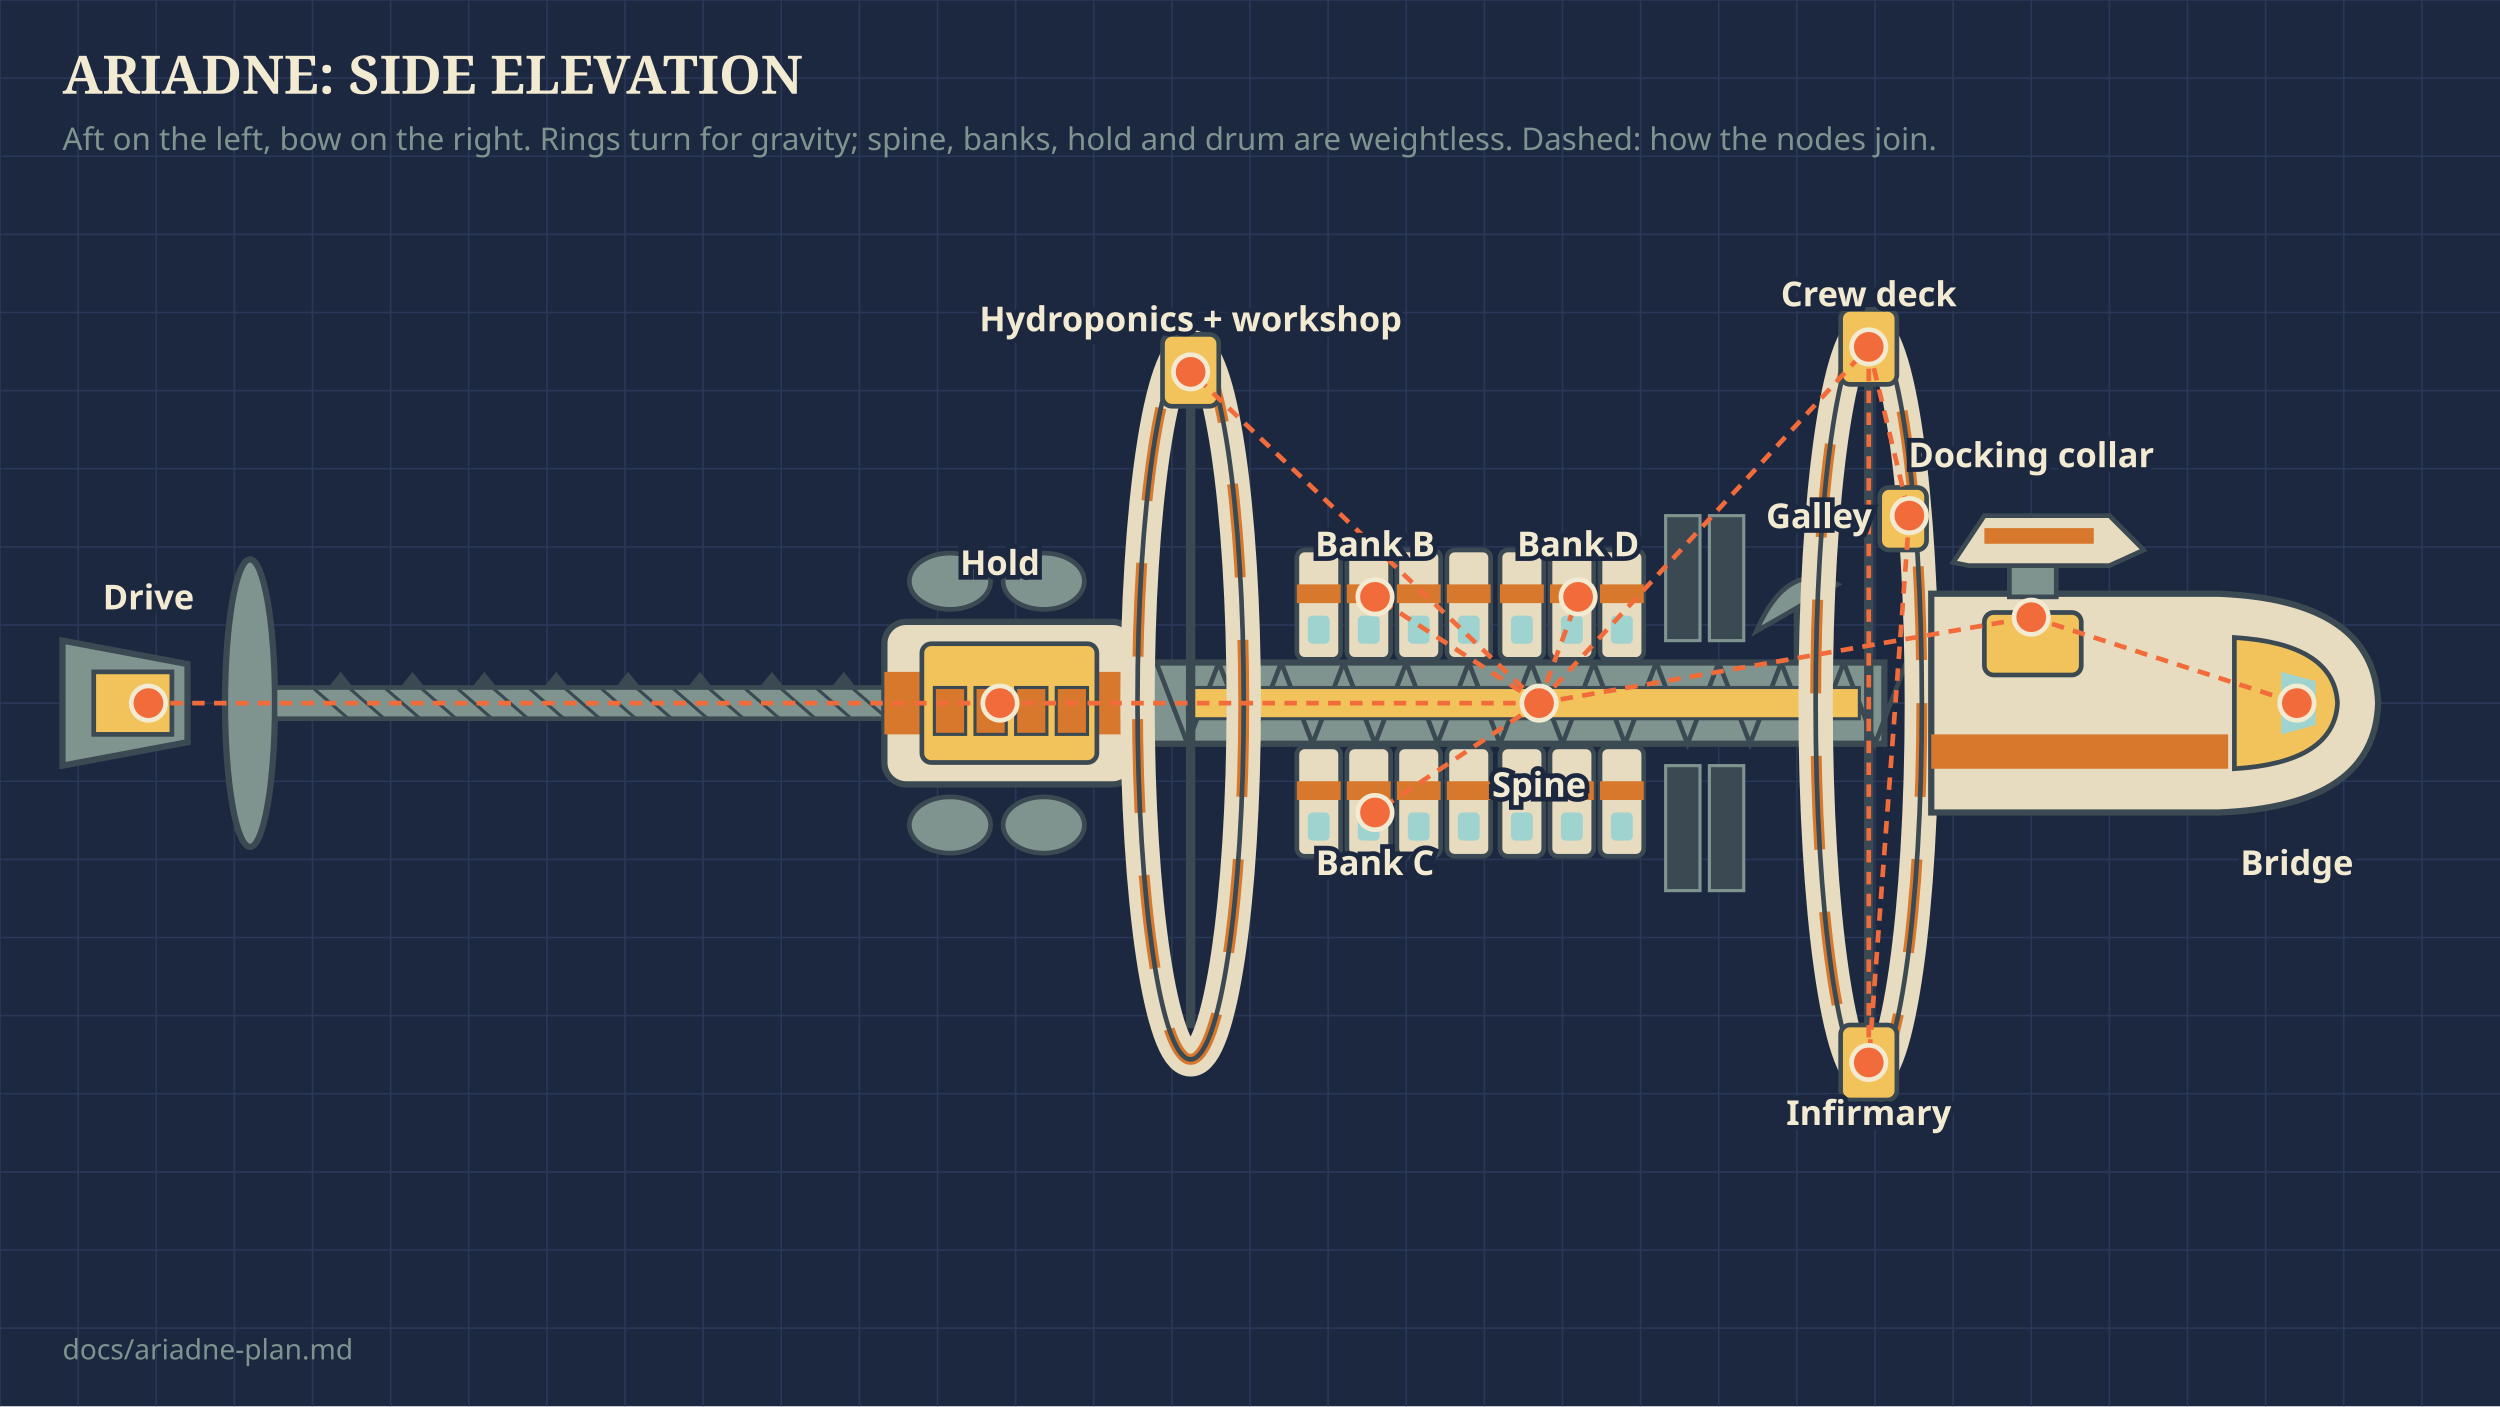
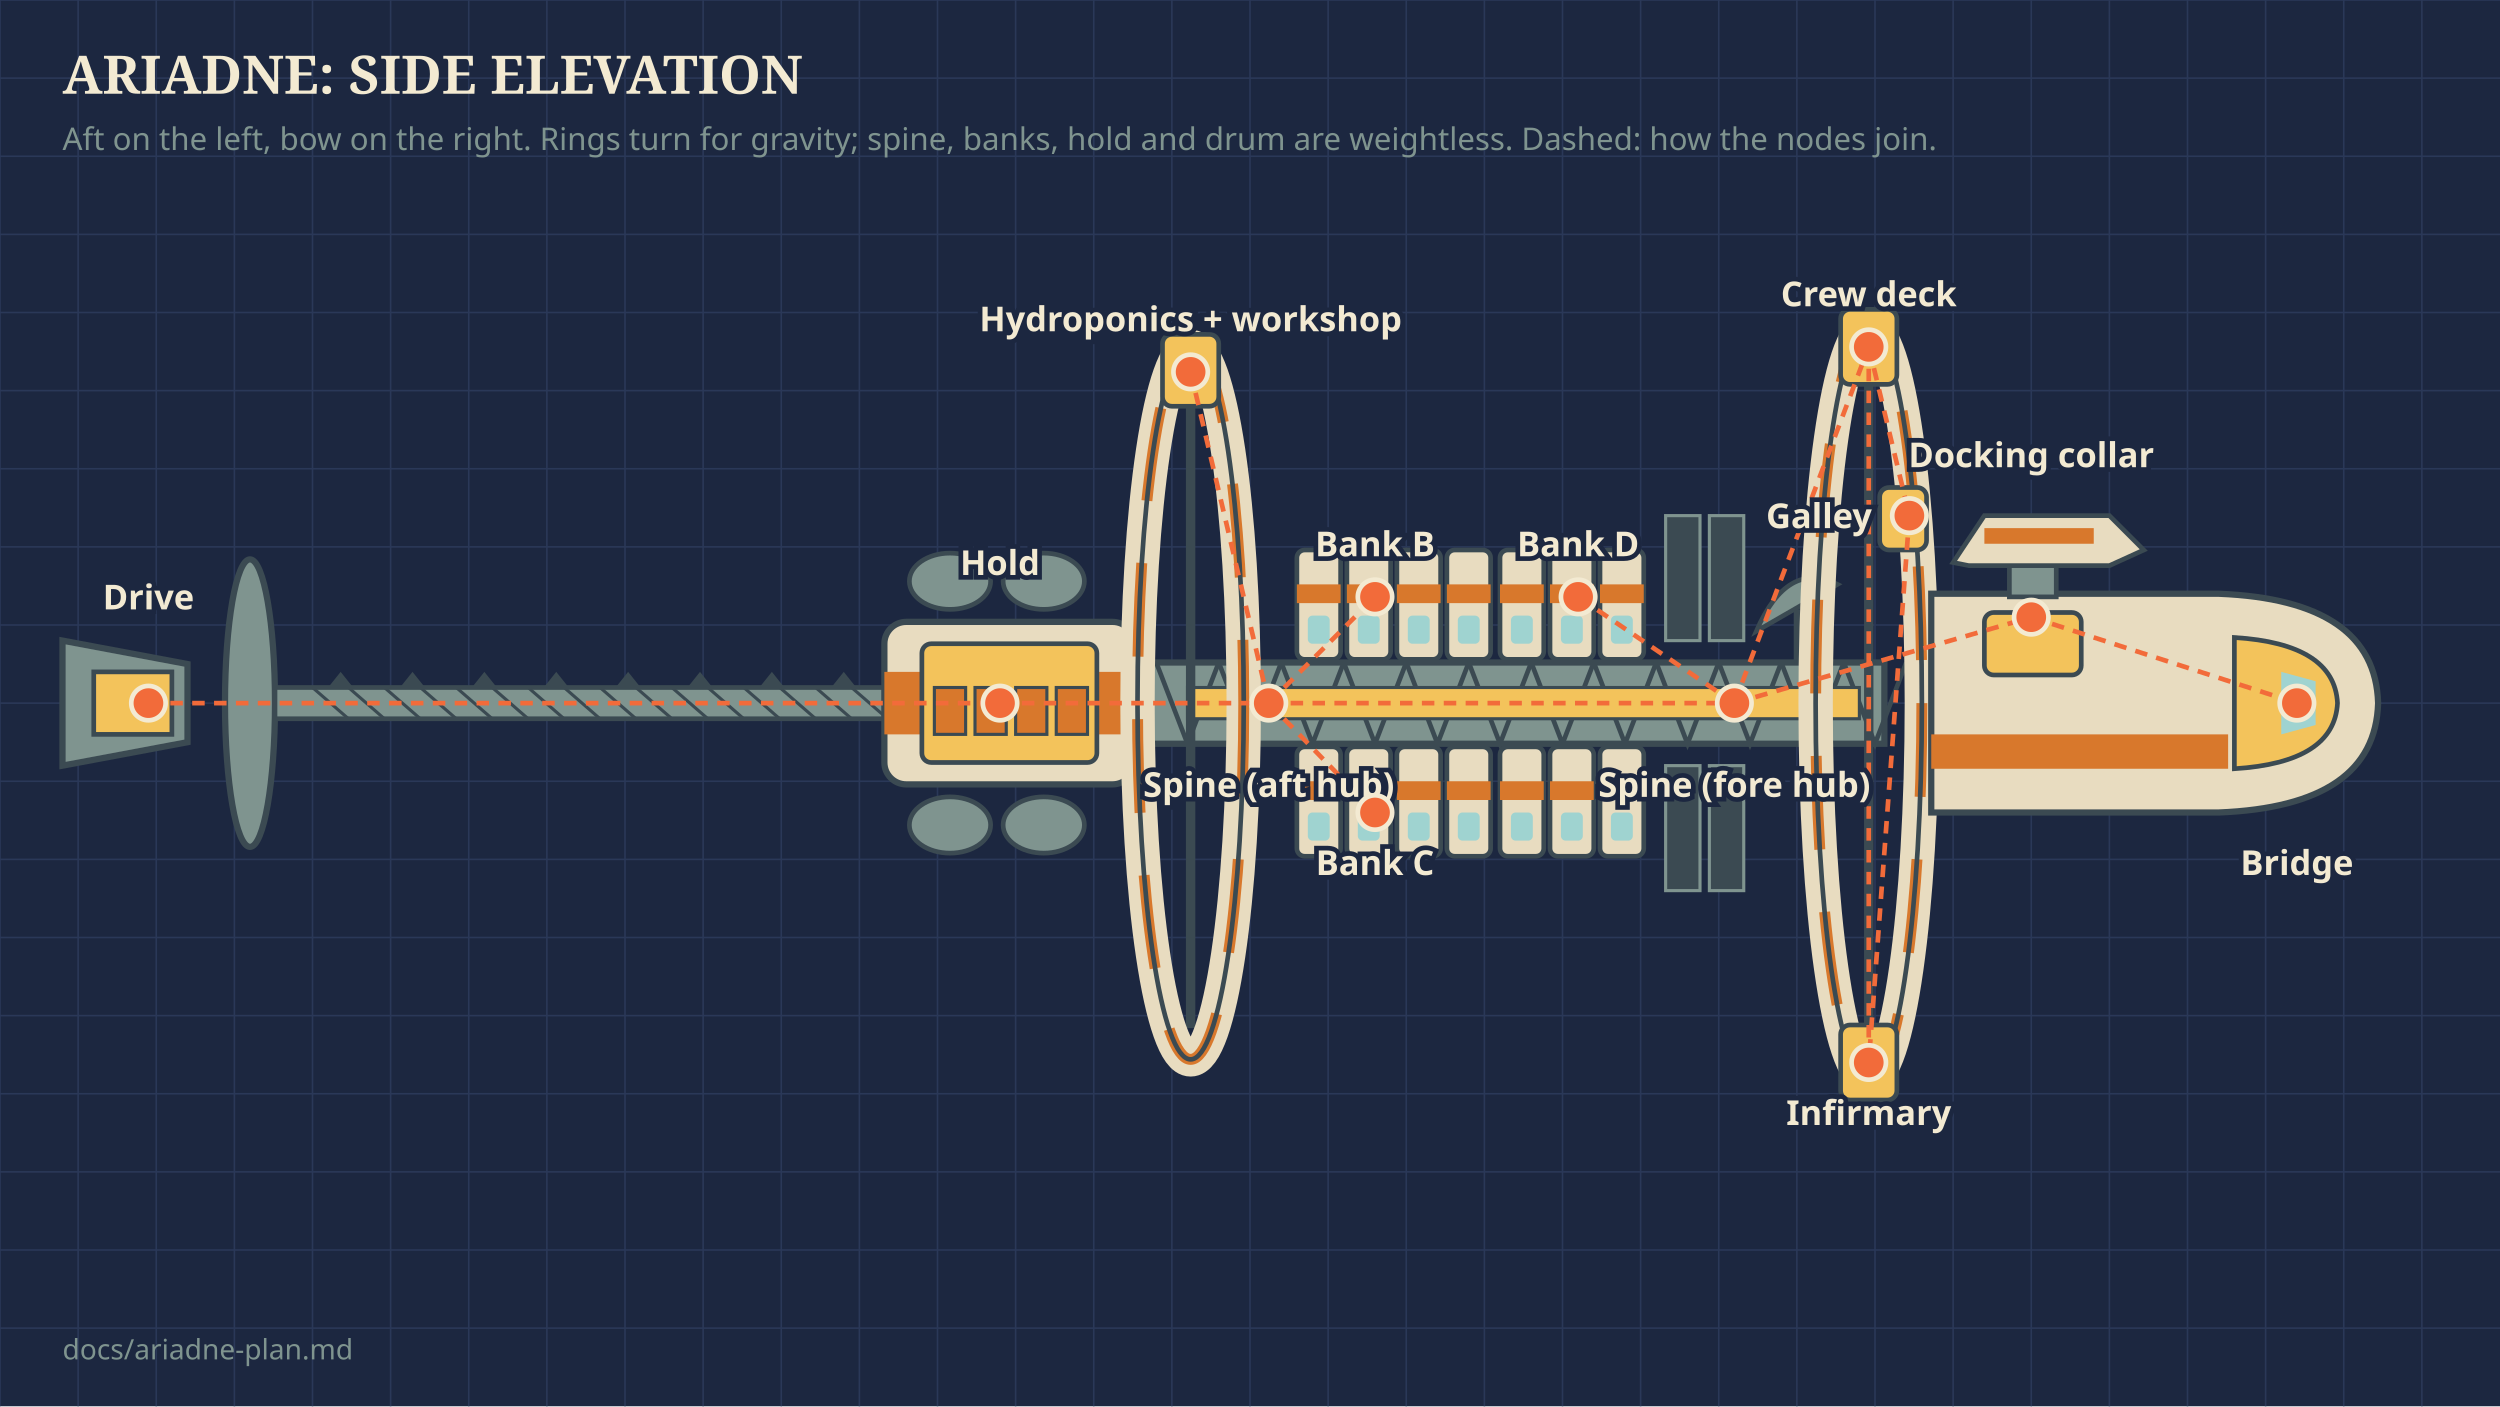
<svg xmlns="http://www.w3.org/2000/svg" viewBox="0 0 1600 900" width="1600" height="900">
  <rect width="1600" height="900" fill="#1c2740" />
  <line x1="0" y1="0" x2="0" y2="900" stroke="#2a3858" stroke-width="1" />
  <line x1="50" y1="0" x2="50" y2="900" stroke="#2a3858" stroke-width="1" />
  <line x1="100" y1="0" x2="100" y2="900" stroke="#2a3858" stroke-width="1" />
  <line x1="150" y1="0" x2="150" y2="900" stroke="#2a3858" stroke-width="1" />
  <line x1="200" y1="0" x2="200" y2="900" stroke="#2a3858" stroke-width="1" />
  <line x1="250" y1="0" x2="250" y2="900" stroke="#2a3858" stroke-width="1" />
  <line x1="300" y1="0" x2="300" y2="900" stroke="#2a3858" stroke-width="1" />
  <line x1="350" y1="0" x2="350" y2="900" stroke="#2a3858" stroke-width="1" />
  <line x1="400" y1="0" x2="400" y2="900" stroke="#2a3858" stroke-width="1" />
  <line x1="450" y1="0" x2="450" y2="900" stroke="#2a3858" stroke-width="1" />
  <line x1="500" y1="0" x2="500" y2="900" stroke="#2a3858" stroke-width="1" />
  <line x1="550" y1="0" x2="550" y2="900" stroke="#2a3858" stroke-width="1" />
  <line x1="600" y1="0" x2="600" y2="900" stroke="#2a3858" stroke-width="1" />
  <line x1="650" y1="0" x2="650" y2="900" stroke="#2a3858" stroke-width="1" />
  <line x1="700" y1="0" x2="700" y2="900" stroke="#2a3858" stroke-width="1" />
  <line x1="750" y1="0" x2="750" y2="900" stroke="#2a3858" stroke-width="1" />
  <line x1="800" y1="0" x2="800" y2="900" stroke="#2a3858" stroke-width="1" />
  <line x1="850" y1="0" x2="850" y2="900" stroke="#2a3858" stroke-width="1" />
  <line x1="900" y1="0" x2="900" y2="900" stroke="#2a3858" stroke-width="1" />
  <line x1="950" y1="0" x2="950" y2="900" stroke="#2a3858" stroke-width="1" />
  <line x1="1000" y1="0" x2="1000" y2="900" stroke="#2a3858" stroke-width="1" />
  <line x1="1050" y1="0" x2="1050" y2="900" stroke="#2a3858" stroke-width="1" />
  <line x1="1100" y1="0" x2="1100" y2="900" stroke="#2a3858" stroke-width="1" />
  <line x1="1150" y1="0" x2="1150" y2="900" stroke="#2a3858" stroke-width="1" />
  <line x1="1200" y1="0" x2="1200" y2="900" stroke="#2a3858" stroke-width="1" />
  <line x1="1250" y1="0" x2="1250" y2="900" stroke="#2a3858" stroke-width="1" />
  <line x1="1300" y1="0" x2="1300" y2="900" stroke="#2a3858" stroke-width="1" />
  <line x1="1350" y1="0" x2="1350" y2="900" stroke="#2a3858" stroke-width="1" />
  <line x1="1400" y1="0" x2="1400" y2="900" stroke="#2a3858" stroke-width="1" />
  <line x1="1450" y1="0" x2="1450" y2="900" stroke="#2a3858" stroke-width="1" />
  <line x1="1500" y1="0" x2="1500" y2="900" stroke="#2a3858" stroke-width="1" />
  <line x1="1550" y1="0" x2="1550" y2="900" stroke="#2a3858" stroke-width="1" />
  <line x1="0" y1="0" x2="1600" y2="0" stroke="#2a3858" stroke-width="1" />
  <line x1="0" y1="50" x2="1600" y2="50" stroke="#2a3858" stroke-width="1" />
  <line x1="0" y1="100" x2="1600" y2="100" stroke="#2a3858" stroke-width="1" />
  <line x1="0" y1="150" x2="1600" y2="150" stroke="#2a3858" stroke-width="1" />
  <line x1="0" y1="200" x2="1600" y2="200" stroke="#2a3858" stroke-width="1" />
  <line x1="0" y1="250" x2="1600" y2="250" stroke="#2a3858" stroke-width="1" />
  <line x1="0" y1="300" x2="1600" y2="300" stroke="#2a3858" stroke-width="1" />
  <line x1="0" y1="350" x2="1600" y2="350" stroke="#2a3858" stroke-width="1" />
  <line x1="0" y1="400" x2="1600" y2="400" stroke="#2a3858" stroke-width="1" />
  <line x1="0" y1="450" x2="1600" y2="450" stroke="#2a3858" stroke-width="1" />
  <line x1="0" y1="500" x2="1600" y2="500" stroke="#2a3858" stroke-width="1" />
  <line x1="0" y1="550" x2="1600" y2="550" stroke="#2a3858" stroke-width="1" />
  <line x1="0" y1="600" x2="1600" y2="600" stroke="#2a3858" stroke-width="1" />
  <line x1="0" y1="650" x2="1600" y2="650" stroke="#2a3858" stroke-width="1" />
  <line x1="0" y1="700" x2="1600" y2="700" stroke="#2a3858" stroke-width="1" />
  <line x1="0" y1="750" x2="1600" y2="750" stroke="#2a3858" stroke-width="1" />
  <line x1="0" y1="800" x2="1600" y2="800" stroke="#2a3858" stroke-width="1" />
  <line x1="0" y1="850" x2="1600" y2="850" stroke="#2a3858" stroke-width="1" />
  <path d="M40 410 L120 425 L120 475 L40 490 Z" fill="#7f948f" stroke="#3b4a52" stroke-width="4" />
  <rect x="60" y="430" width="50" height="40" fill="#f3c35b" stroke="#3b4a52" stroke-width="3" />
  <ellipse cx="160" cy="450" rx="16" ry="92" fill="#7f948f" stroke="#3b4a52" stroke-width="4" />
  <rect x="176" y="440" width="390" height="20" fill="#7f948f" stroke="#3b4a52" stroke-width="3" />
  <path d="M200 440 L223 460 M223 440 L246 460" stroke="#3b4a52" stroke-width="2" />
  <path d="M210 440 l8 -10 l8 10" fill="#3b4a52" />
  <path d="M246 440 L269 460 M269 440 L292 460" stroke="#3b4a52" stroke-width="2" />
  <path d="M256 440 l8 -10 l8 10" fill="#3b4a52" />
  <path d="M292 440 L315 460 M315 440 L338 460" stroke="#3b4a52" stroke-width="2" />
  <path d="M302 440 l8 -10 l8 10" fill="#3b4a52" />
  <path d="M338 440 L361 460 M361 440 L384 460" stroke="#3b4a52" stroke-width="2" />
  <path d="M348 440 l8 -10 l8 10" fill="#3b4a52" />
  <path d="M384 440 L407 460 M407 440 L430 460" stroke="#3b4a52" stroke-width="2" />
  <path d="M394 440 l8 -10 l8 10" fill="#3b4a52" />
  <path d="M430 440 L453 460 M453 440 L476 460" stroke="#3b4a52" stroke-width="2" />
  <path d="M440 440 l8 -10 l8 10" fill="#3b4a52" />
  <path d="M476 440 L499 460 M499 440 L522 460" stroke="#3b4a52" stroke-width="2" />
  <path d="M486 440 l8 -10 l8 10" fill="#3b4a52" />
  <path d="M522 440 L545 460 M545 440 L568 460" stroke="#3b4a52" stroke-width="2" />
  <path d="M532 440 l8 -10 l8 10" fill="#3b4a52" />
  <rect x="566" y="398" width="160" height="104" rx="14" fill="#e8dcc0" stroke="#3b4a52" stroke-width="4" />
  <rect x="566" y="430" width="160" height="40" fill="#d8782c" />
  <rect x="590" y="412" width="112" height="76" rx="6" fill="#f3c35b" stroke="#3b4a52" stroke-width="3" />
  <rect x="598" y="440" width="20" height="30" fill="#d8782c" stroke="#3b4a52" stroke-width="2" />
  <rect x="624" y="440" width="20" height="30" fill="#d8782c" stroke="#3b4a52" stroke-width="2" />
  <rect x="650" y="440" width="20" height="30" fill="#d8782c" stroke="#3b4a52" stroke-width="2" />
  <rect x="676" y="440" width="20" height="30" fill="#d8782c" stroke="#3b4a52" stroke-width="2" />
  <ellipse cx="608" cy="372" rx="26" ry="18" fill="#7f948f" stroke="#3b4a52" stroke-width="3" />
  <ellipse cx="668" cy="372" rx="26" ry="18" fill="#7f948f" stroke="#3b4a52" stroke-width="3" />
  <ellipse cx="608" cy="528" rx="26" ry="18" fill="#7f948f" stroke="#3b4a52" stroke-width="3" />
  <ellipse cx="668" cy="528" rx="26" ry="18" fill="#7f948f" stroke="#3b4a52" stroke-width="3" />
  <rect x="726" y="424" width="480" height="52" fill="#7f948f" stroke="#3b4a52" stroke-width="4" />
  <path d="M740 424 L760 476 L780 424" stroke="#3b4a52" stroke-width="3" fill="none" />
  <path d="M780 424 L800 476 L820 424" stroke="#3b4a52" stroke-width="3" fill="none" />
  <path d="M820 424 L840 476 L860 424" stroke="#3b4a52" stroke-width="3" fill="none" />
  <path d="M860 424 L880 476 L900 424" stroke="#3b4a52" stroke-width="3" fill="none" />
  <path d="M900 424 L920 476 L940 424" stroke="#3b4a52" stroke-width="3" fill="none" />
  <path d="M940 424 L960 476 L980 424" stroke="#3b4a52" stroke-width="3" fill="none" />
  <path d="M980 424 L1000 476 L1020 424" stroke="#3b4a52" stroke-width="3" fill="none" />
  <path d="M1020 424 L1040 476 L1060 424" stroke="#3b4a52" stroke-width="3" fill="none" />
  <path d="M1060 424 L1080 476 L1100 424" stroke="#3b4a52" stroke-width="3" fill="none" />
  <path d="M1100 424 L1120 476 L1140 424" stroke="#3b4a52" stroke-width="3" fill="none" />
  <path d="M1140 424 L1160 476 L1180 424" stroke="#3b4a52" stroke-width="3" fill="none" />
  <path d="M1180 424 L1200 476 L1220 424" stroke="#3b4a52" stroke-width="3" fill="none" />
  <rect x="760" y="440" width="430" height="20" fill="#f3c35b" stroke="#3b4a52" stroke-width="2" />
  <rect x="830" y="352" width="28" height="70" rx="5" fill="#e8dcc0" stroke="#3b4a52" stroke-width="3" />
  <rect x="830" y="374" width="28" height="12" fill="#d8782c" />
  <rect x="837" y="394" width="14" height="18" rx="3" fill="#9fd3d0" />
  <rect x="862" y="352" width="28" height="70" rx="5" fill="#e8dcc0" stroke="#3b4a52" stroke-width="3" />
  <rect x="862" y="374" width="28" height="12" fill="#d8782c" />
  <rect x="869" y="394" width="14" height="18" rx="3" fill="#9fd3d0" />
  <rect x="894" y="352" width="28" height="70" rx="5" fill="#e8dcc0" stroke="#3b4a52" stroke-width="3" />
  <rect x="894" y="374" width="28" height="12" fill="#d8782c" />
  <rect x="901" y="394" width="14" height="18" rx="3" fill="#9fd3d0" />
  <rect x="926" y="352" width="28" height="70" rx="5" fill="#e8dcc0" stroke="#3b4a52" stroke-width="3" />
  <rect x="926" y="374" width="28" height="12" fill="#d8782c" />
  <rect x="933" y="394" width="14" height="18" rx="3" fill="#9fd3d0" />
  <rect x="830" y="478" width="28" height="70" rx="5" fill="#e8dcc0" stroke="#3b4a52" stroke-width="3" />
  <rect x="830" y="500" width="28" height="12" fill="#d8782c" />
  <rect x="837" y="520" width="14" height="18" rx="3" fill="#9fd3d0" />
  <rect x="862" y="478" width="28" height="70" rx="5" fill="#e8dcc0" stroke="#3b4a52" stroke-width="3" />
  <rect x="862" y="500" width="28" height="12" fill="#d8782c" />
  <rect x="869" y="520" width="14" height="18" rx="3" fill="#9fd3d0" />
  <rect x="894" y="478" width="28" height="70" rx="5" fill="#e8dcc0" stroke="#3b4a52" stroke-width="3" />
  <rect x="894" y="500" width="28" height="12" fill="#d8782c" />
  <rect x="901" y="520" width="14" height="18" rx="3" fill="#9fd3d0" />
  <rect x="926" y="478" width="28" height="70" rx="5" fill="#e8dcc0" stroke="#3b4a52" stroke-width="3" />
  <rect x="926" y="500" width="28" height="12" fill="#d8782c" />
  <rect x="933" y="520" width="14" height="18" rx="3" fill="#9fd3d0" />
  <rect x="960" y="352" width="28" height="70" rx="5" fill="#e8dcc0" stroke="#3b4a52" stroke-width="3" />
  <rect x="960" y="374" width="28" height="12" fill="#d8782c" />
  <rect x="967" y="394" width="14" height="18" rx="3" fill="#9fd3d0" />
  <rect x="992" y="352" width="28" height="70" rx="5" fill="#e8dcc0" stroke="#3b4a52" stroke-width="3" />
  <rect x="992" y="374" width="28" height="12" fill="#d8782c" />
  <rect x="999" y="394" width="14" height="18" rx="3" fill="#9fd3d0" />
  <rect x="1024" y="352" width="28" height="70" rx="5" fill="#e8dcc0" stroke="#3b4a52" stroke-width="3" />
  <rect x="1024" y="374" width="28" height="12" fill="#d8782c" />
  <rect x="1031" y="394" width="14" height="18" rx="3" fill="#9fd3d0" />
  <rect x="960" y="478" width="28" height="70" rx="5" fill="#e8dcc0" stroke="#3b4a52" stroke-width="3" />
  <rect x="960" y="500" width="28" height="12" fill="#d8782c" />
  <rect x="967" y="520" width="14" height="18" rx="3" fill="#9fd3d0" />
  <rect x="992" y="478" width="28" height="70" rx="5" fill="#e8dcc0" stroke="#3b4a52" stroke-width="3" />
  <rect x="992" y="500" width="28" height="12" fill="#d8782c" />
  <rect x="999" y="520" width="14" height="18" rx="3" fill="#9fd3d0" />
  <rect x="1024" y="478" width="28" height="70" rx="5" fill="#e8dcc0" stroke="#3b4a52" stroke-width="3" />
  <rect x="1024" y="500" width="28" height="12" fill="#d8782c" />
  <rect x="1031" y="520" width="14" height="18" rx="3" fill="#9fd3d0" />
  <rect x="1066" y="330" width="22" height="80" fill="#3b4a52" stroke="#7f948f" stroke-width="2" />
  <rect x="1094" y="330" width="22" height="80" fill="#3b4a52" stroke="#7f948f" stroke-width="2" />
  <rect x="1066" y="490" width="22" height="80" fill="#3b4a52" stroke="#7f948f" stroke-width="2" />
  <rect x="1094" y="490" width="22" height="80" fill="#3b4a52" stroke="#7f948f" stroke-width="2" />
  <path d="M1124 404 q20 -46 52 -30 z" fill="#7f948f" stroke="#3b4a52" stroke-width="3" />
  <line x1="1150" y1="390" x2="1150" y2="424" stroke="#3b4a52" stroke-width="4" />
  <line x1="762" y1="242" x2="762" y2="658" stroke="#3b4a52" stroke-width="6" />
  <ellipse cx="762" cy="450" rx="34" ry="228" fill="none" stroke="#e8dcc0" stroke-width="22" />
  <ellipse cx="762" cy="450" rx="34" ry="228" fill="none" stroke="#d8782c" stroke-width="7" stroke-dasharray="60 40" />
  <ellipse cx="762" cy="450" rx="34" ry="228" fill="none" stroke="#3b4a52" stroke-width="3" />
  <line x1="1196" y1="230" x2="1196" y2="670" stroke="#3b4a52" stroke-width="6" />
  <ellipse cx="1196" cy="450" rx="34" ry="240" fill="none" stroke="#e8dcc0" stroke-width="22" />
  <ellipse cx="1196" cy="450" rx="34" ry="240" fill="none" stroke="#d8782c" stroke-width="7" stroke-dasharray="60 40" />
  <ellipse cx="1196" cy="450" rx="34" ry="240" fill="none" stroke="#3b4a52" stroke-width="3" />
  <rect x="744" y="214" width="36" height="46" rx="6" fill="#f3c35b" stroke="#3b4a52" stroke-width="3" />
  <rect x="1178" y="198" width="36" height="48" rx="6" fill="#f3c35b" stroke="#3b4a52" stroke-width="3" />
  <rect x="1203" y="312" width="30" height="40" rx="6" fill="#f3c35b" stroke="#3b4a52" stroke-width="3" />
  <rect x="1178" y="656" width="36" height="48" rx="6" fill="#f3c35b" stroke="#3b4a52" stroke-width="3" />
  <path d="M1236 380 L1420 380 Q1520 384 1522 450 Q1520 516 1420 520 L1236 520 Z" fill="#e8dcc0" stroke="#3b4a52" stroke-width="4" />
  <rect x="1236" y="470" width="190" height="22" fill="#d8782c" />
  <path d="M1430 408 Q1494 412 1496 450 Q1494 488 1430 492 Z" fill="#f3c35b" stroke="#3b4a52" stroke-width="3" />
  <path d="M1460 430 l22 6 l0 28 l-22 6 z" fill="#9fd3d0" />
  <rect x="1270" y="392" width="62" height="40" rx="6" fill="#f3c35b" stroke="#3b4a52" stroke-width="3" />
  <rect x="1286" y="362" width="30" height="20" fill="#7f948f" stroke="#3b4a52" stroke-width="3" />
  <path d="M1250 360 L1270 330 L1350 330 L1372 352 L1350 362 L1260 362 Z" fill="#e8dcc0" stroke="#3b4a52" stroke-width="3" />
  <rect x="1270" y="338" width="70" height="10" fill="#d8782c" />
  <line x1="95" y1="450" x2="640" y2="450" stroke="#f26b3a" stroke-width="3" stroke-dasharray="8 6" />
-   <line x1="640" y1="450" x2="985" y2="450" stroke="#f26b3a" stroke-width="3" stroke-dasharray="8 6" />
-   <line x1="985" y1="450" x2="762" y2="238" stroke="#f26b3a" stroke-width="3" stroke-dasharray="8 6" />
-   <line x1="985" y1="450" x2="880" y2="382" stroke="#f26b3a" stroke-width="3" stroke-dasharray="8 6" />
-   <line x1="985" y1="450" x2="880" y2="520" stroke="#f26b3a" stroke-width="3" stroke-dasharray="8 6" />
-   <line x1="985" y1="450" x2="1010" y2="382" stroke="#f26b3a" stroke-width="3" stroke-dasharray="8 6" />
-   <line x1="985" y1="450" x2="1196" y2="222" stroke="#f26b3a" stroke-width="3" stroke-dasharray="8 6" />
+   <line x1="640" y1="450" x2="812" y2="450" stroke="#f26b3a" stroke-width="3" stroke-dasharray="8 6" />
+   <line x1="812" y1="450" x2="762" y2="238" stroke="#f26b3a" stroke-width="3" stroke-dasharray="8 6" />
+   <line x1="812" y1="450" x2="880" y2="382" stroke="#f26b3a" stroke-width="3" stroke-dasharray="8 6" />
+   <line x1="812" y1="450" x2="880" y2="520" stroke="#f26b3a" stroke-width="3" stroke-dasharray="8 6" />
+   <line x1="812" y1="450" x2="1110" y2="450" stroke="#f26b3a" stroke-width="3" stroke-dasharray="8 6" />
+   <line x1="1110" y1="450" x2="1010" y2="382" stroke="#f26b3a" stroke-width="3" stroke-dasharray="8 6" />
+   <line x1="1110" y1="450" x2="1196" y2="222" stroke="#f26b3a" stroke-width="3" stroke-dasharray="8 6" />
  <line x1="1196" y1="222" x2="1222" y2="330" stroke="#f26b3a" stroke-width="3" stroke-dasharray="8 6" />
  <line x1="1222" y1="330" x2="1196" y2="680" stroke="#f26b3a" stroke-width="3" stroke-dasharray="8 6" />
  <line x1="1196" y1="222" x2="1196" y2="680" stroke="#f26b3a" stroke-width="3" stroke-dasharray="8 6" />
-   <line x1="985" y1="450" x2="1300" y2="395" stroke="#f26b3a" stroke-width="3" stroke-dasharray="8 6" />
+   <line x1="1110" y1="450" x2="1300" y2="395" stroke="#f26b3a" stroke-width="3" stroke-dasharray="8 6" />
  <line x1="1300" y1="395" x2="1470" y2="450" stroke="#f26b3a" stroke-width="3" stroke-dasharray="8 6" />
  <circle cx="95" cy="450" r="11" fill="#f26b3a" stroke="#f3ead2" stroke-width="3" />
  <text x="95" y="390" fill="#f3ead2" stroke="#1c2740" stroke-width="6" paint-order="stroke" font-family="Nunito, sans-serif" font-size="22" font-weight="700" text-anchor="middle">Drive</text>
  <circle cx="640" cy="450" r="11" fill="#f26b3a" stroke="#f3ead2" stroke-width="3" />
  <text x="640" y="368" fill="#f3ead2" stroke="#1c2740" stroke-width="6" paint-order="stroke" font-family="Nunito, sans-serif" font-size="22" font-weight="700" text-anchor="middle">Hold</text>
  <circle cx="762" cy="238" r="11" fill="#f26b3a" stroke="#f3ead2" stroke-width="3" />
  <text x="762" y="212" fill="#f3ead2" stroke="#1c2740" stroke-width="6" paint-order="stroke" font-family="Nunito, sans-serif" font-size="22" font-weight="700" text-anchor="middle">Hydroponics + workshop</text>
-   <circle cx="985" cy="450" r="11" fill="#f26b3a" stroke="#f3ead2" stroke-width="3" />
-   <text x="985" y="510" fill="#f3ead2" stroke="#1c2740" stroke-width="6" paint-order="stroke" font-family="Nunito, sans-serif" font-size="22" font-weight="700" text-anchor="middle">Spine</text>
+   <circle cx="1110" cy="450" r="11" fill="#f26b3a" stroke="#f3ead2" stroke-width="3" />
+   <text x="1110" y="510" fill="#f3ead2" stroke="#1c2740" stroke-width="6" paint-order="stroke" font-family="Nunito, sans-serif" font-size="22" font-weight="700" text-anchor="middle">Spine (fore hub)</text>
+   <circle cx="812" cy="450" r="11" fill="#f26b3a" stroke="#f3ead2" stroke-width="3" />
+   <text x="812" y="510" fill="#f3ead2" stroke="#1c2740" stroke-width="6" paint-order="stroke" font-family="Nunito, sans-serif" font-size="22" font-weight="700" text-anchor="middle">Spine (aft hub)</text>
  <circle cx="880" cy="382" r="11" fill="#f26b3a" stroke="#f3ead2" stroke-width="3" />
  <text x="880" y="356" fill="#f3ead2" stroke="#1c2740" stroke-width="6" paint-order="stroke" font-family="Nunito, sans-serif" font-size="22" font-weight="700" text-anchor="middle">Bank B</text>
  <circle cx="880" cy="520" r="11" fill="#f26b3a" stroke="#f3ead2" stroke-width="3" />
  <text x="880" y="560" fill="#f3ead2" stroke="#1c2740" stroke-width="6" paint-order="stroke" font-family="Nunito, sans-serif" font-size="22" font-weight="700" text-anchor="middle">Bank C</text>
  <circle cx="1010" cy="382" r="11" fill="#f26b3a" stroke="#f3ead2" stroke-width="3" />
  <text x="1010" y="356" fill="#f3ead2" stroke="#1c2740" stroke-width="6" paint-order="stroke" font-family="Nunito, sans-serif" font-size="22" font-weight="700" text-anchor="middle">Bank D</text>
  <circle cx="1196" cy="222" r="11" fill="#f26b3a" stroke="#f3ead2" stroke-width="3" />
  <text x="1196" y="196" fill="#f3ead2" stroke="#1c2740" stroke-width="6" paint-order="stroke" font-family="Nunito, sans-serif" font-size="22" font-weight="700" text-anchor="middle">Crew deck</text>
  <circle cx="1222" cy="330" r="11" fill="#f26b3a" stroke="#f3ead2" stroke-width="3" />
  <text x="1198" y="338" fill="#f3ead2" stroke="#1c2740" stroke-width="6" paint-order="stroke" font-family="Nunito, sans-serif" font-size="22" font-weight="700" text-anchor="end">Galley</text>
  <circle cx="1196" cy="680" r="11" fill="#f26b3a" stroke="#f3ead2" stroke-width="3" />
  <text x="1196" y="720" fill="#f3ead2" stroke="#1c2740" stroke-width="6" paint-order="stroke" font-family="Nunito, sans-serif" font-size="22" font-weight="700" text-anchor="middle">Infirmary</text>
  <circle cx="1300" cy="395" r="11" fill="#f26b3a" stroke="#f3ead2" stroke-width="3" />
  <text x="1300" y="299" fill="#f3ead2" stroke="#1c2740" stroke-width="6" paint-order="stroke" font-family="Nunito, sans-serif" font-size="22" font-weight="700" text-anchor="middle">Docking collar</text>
  <circle cx="1470" cy="450" r="11" fill="#f26b3a" stroke="#f3ead2" stroke-width="3" />
  <text x="1470" y="560" fill="#f3ead2" stroke="#1c2740" stroke-width="6" paint-order="stroke" font-family="Nunito, sans-serif" font-size="22" font-weight="700" text-anchor="middle">Bridge</text>
  <text x="40" y="60" fill="#f3ead2" font-family="Cinzel, serif" font-size="34" font-weight="700">ARIADNE: SIDE ELEVATION</text>
  <text x="40" y="96" fill="#7f948f" font-family="Nunito, sans-serif" font-size="20">Aft on the left, bow on the right. Rings turn for gravity; spine, banks, hold and drum are weightless. Dashed: how the nodes join.</text>
  <text x="40" y="870" fill="#7f948f" font-family="Nunito, sans-serif" font-size="18">docs/ariadne-plan.md</text>
</svg>
